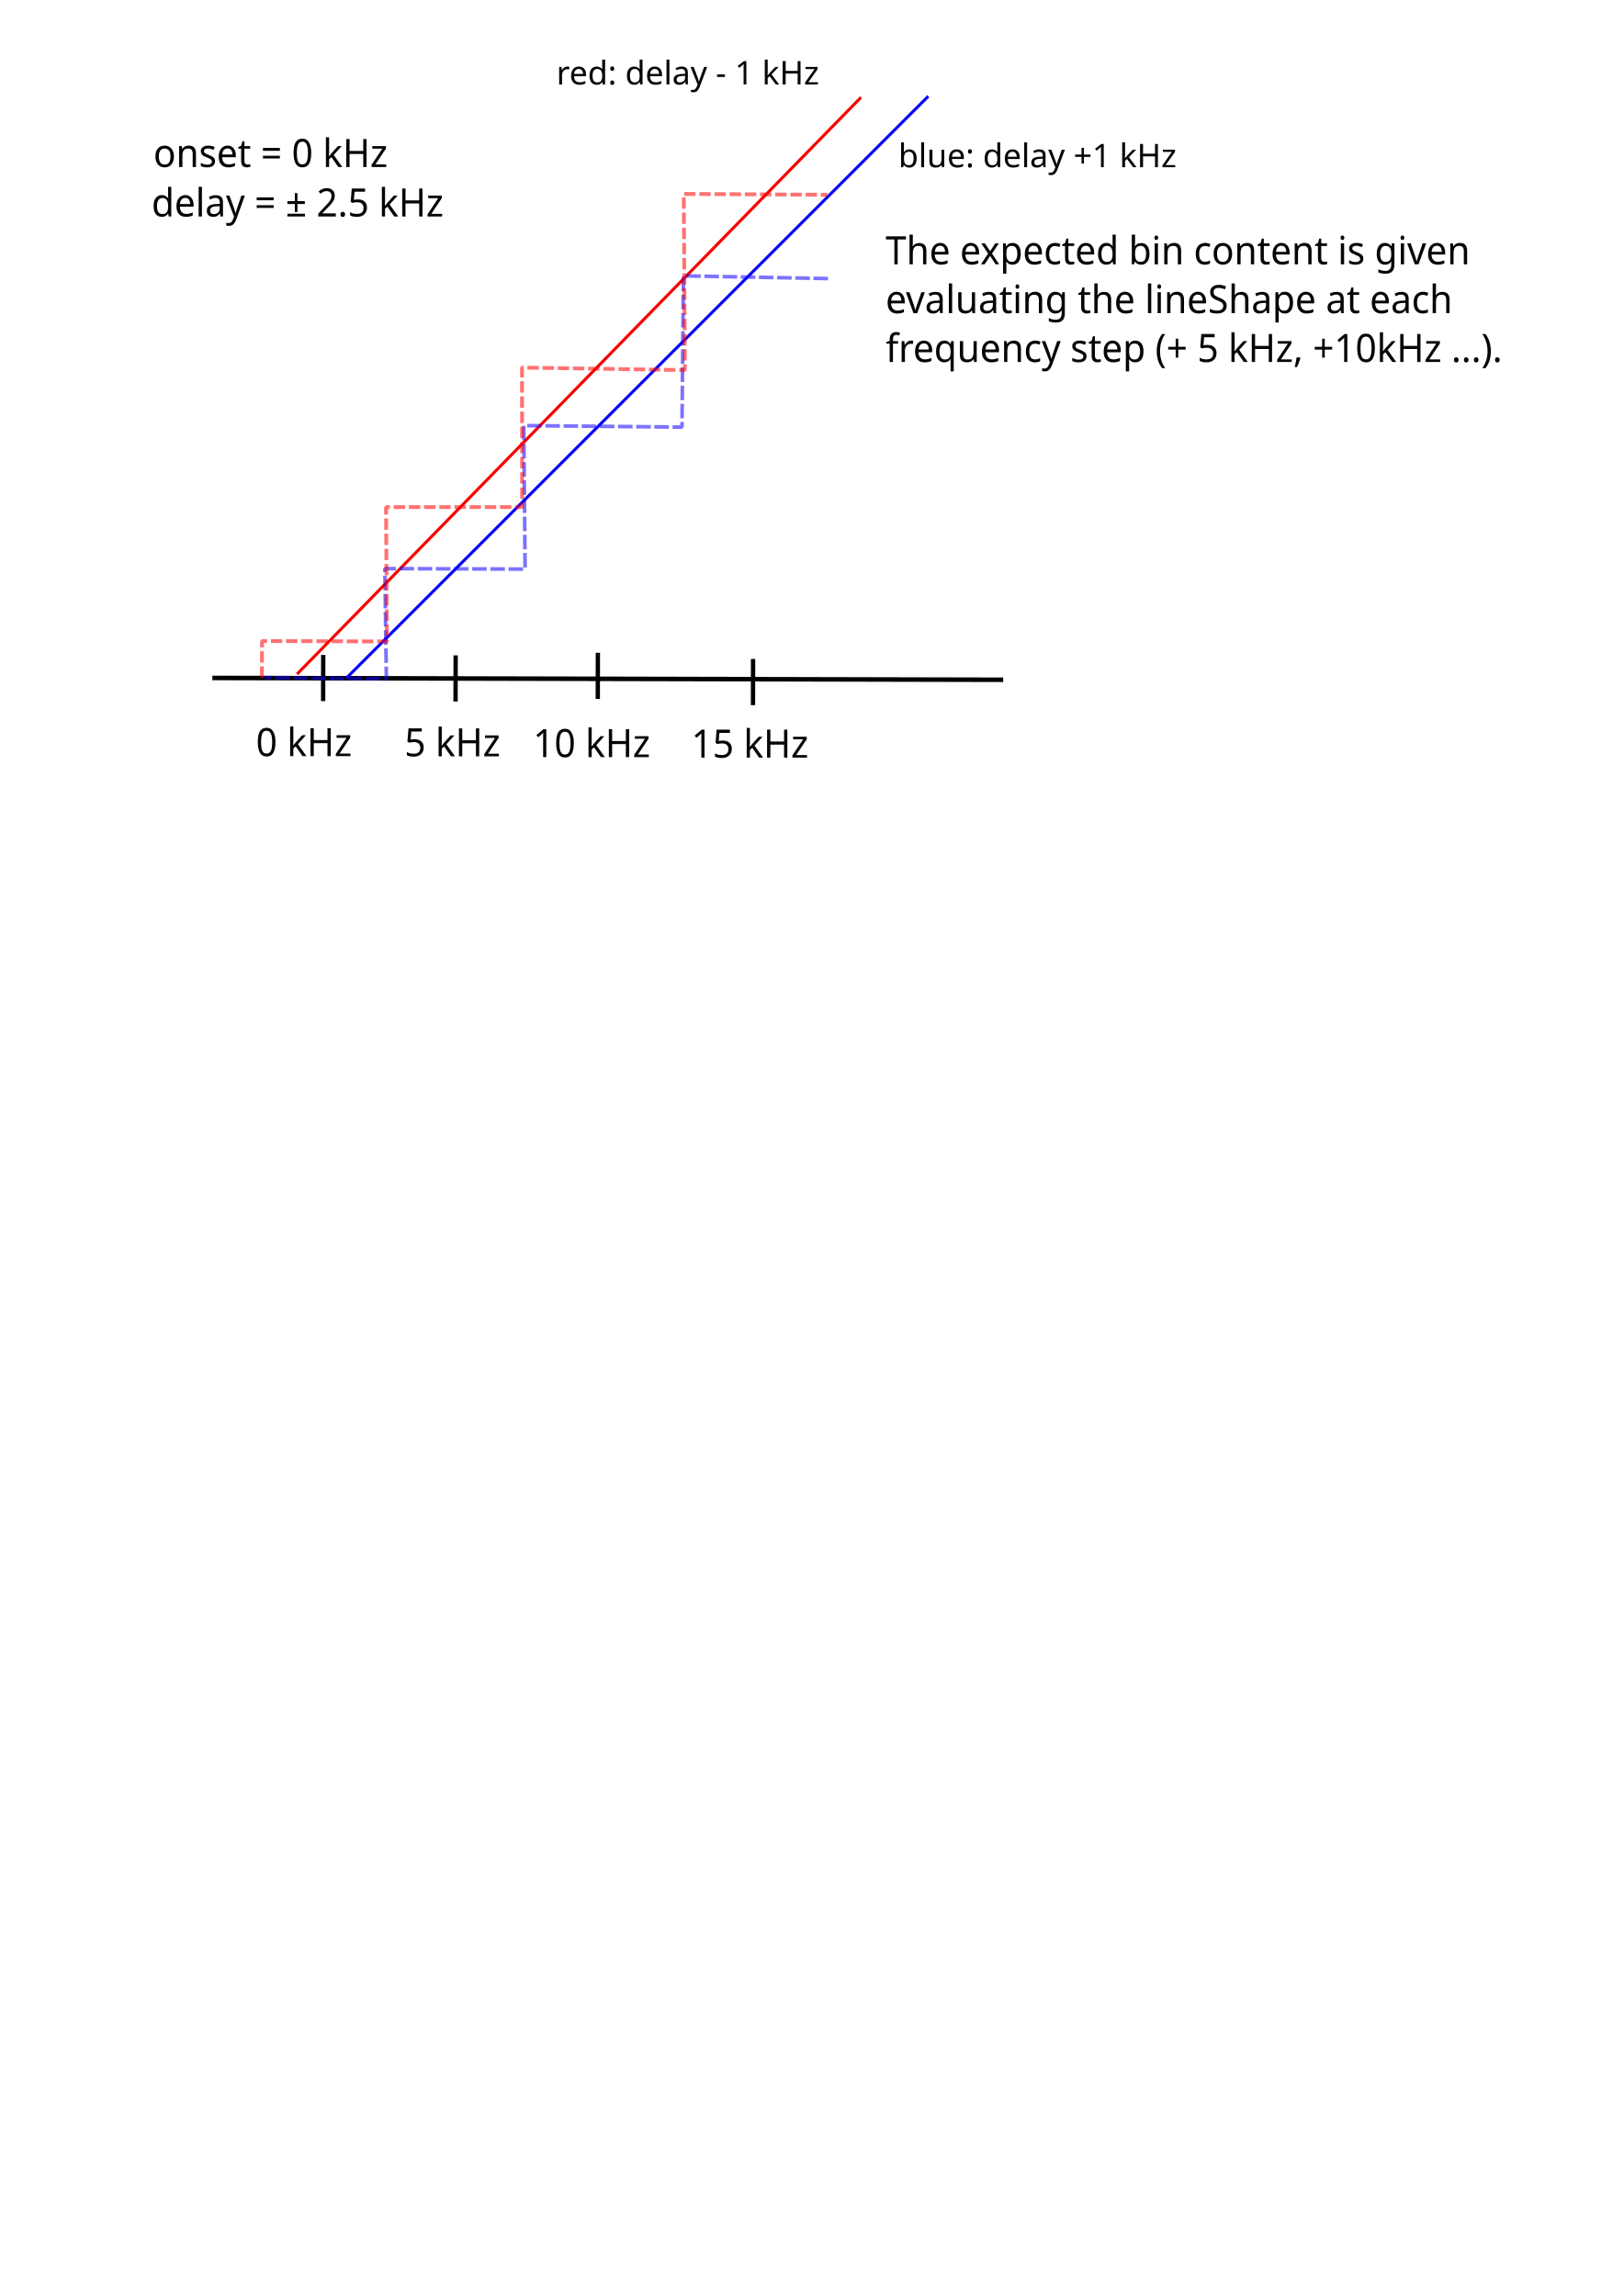
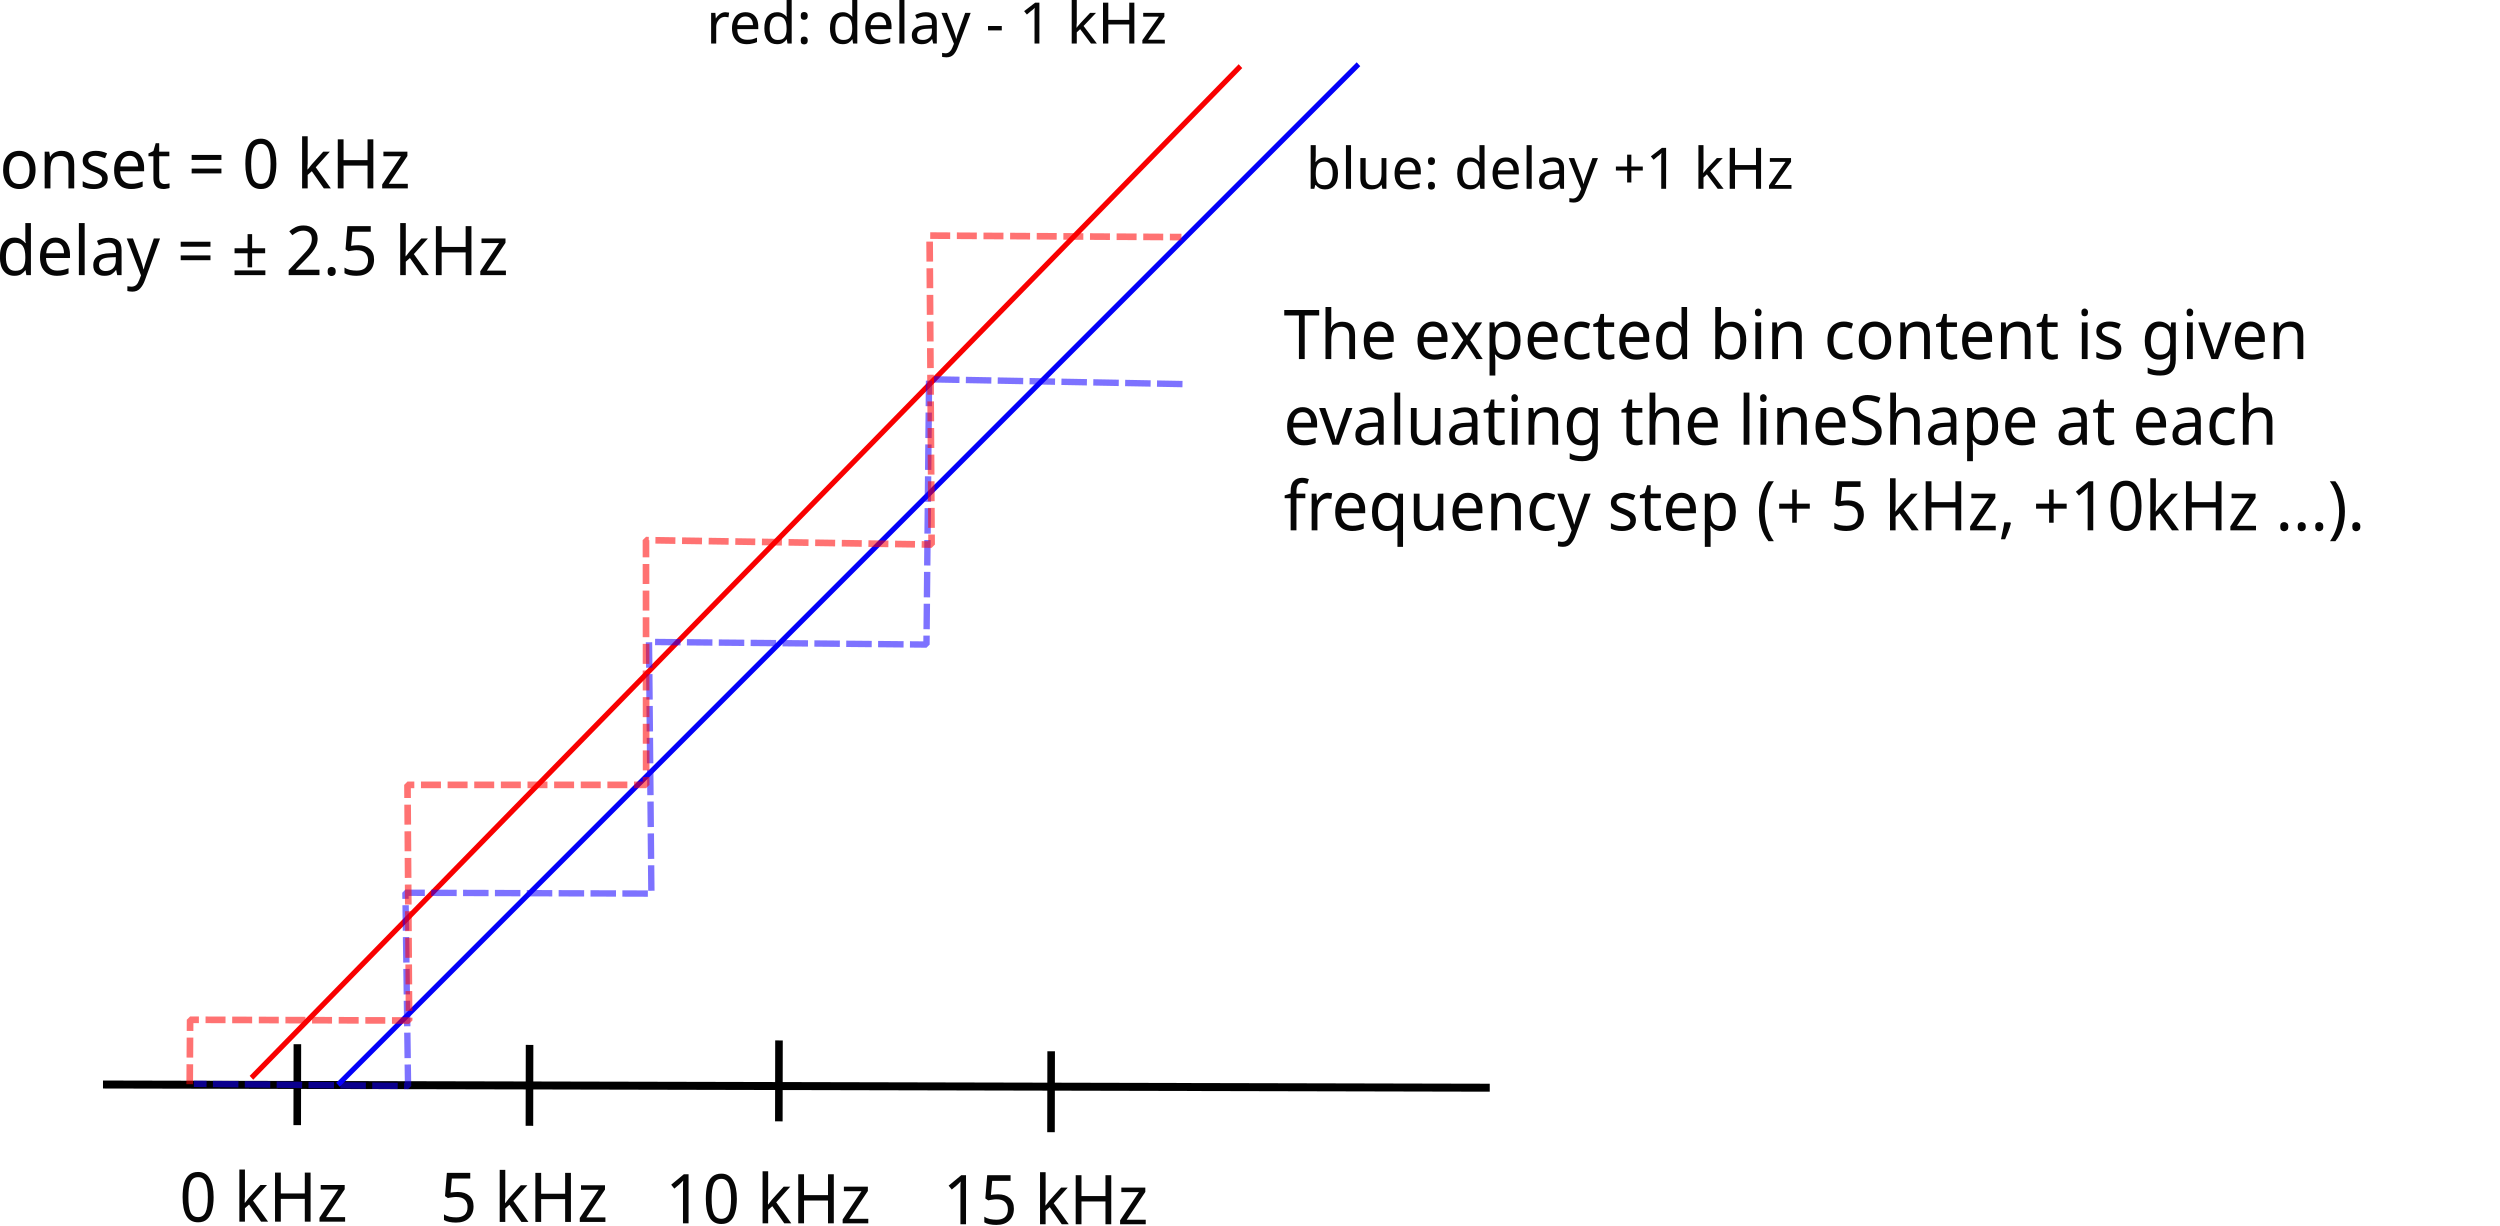
- <svg xmlns="http://www.w3.org/2000/svg" width="210mm" height="297mm" viewBox="0 0 210 297" version="1.1" id="svg1">
+ <svg xmlns="http://www.w3.org/2000/svg" width="184.385mm" height="90.366mm" viewBox="0 0 184.385 90.366" version="1.1" id="svg1">
  <defs id="defs1">
    </defs>
-   <g id="layer1">
+   <g id="layer1" transform="translate(-19.872,-7.708992)">
    <path style="fill:#000000;fill-opacity:0.973;stroke:#000000;stroke-width:0.491;stroke-linejoin:bevel;stroke-miterlimit:0.2;stroke-opacity:1" d="m 30.364,103.107 c 41.262,0.066 82.525,0.131 123.787,0.197" id="path2" transform="matrix(0.8262557,0,0,1.198599,2.37955,-35.88803)" />
    <path style="fill:none;fill-opacity:0.973;stroke:#000000;stroke-width:0.491;stroke-linejoin:bevel;stroke-miterlimit:0.2;stroke-opacity:1" d="m 63.757,125.725 c -0.003,1.667 -0.007,3.334 -0.01,5.001" id="path4" transform="matrix(1.13664,0,0,1.193508,-13.53902,-65.27915)" />
    <path style="fill:none;fill-opacity:0.973;stroke:#000000;stroke-width:0.491;stroke-linejoin:bevel;stroke-miterlimit:0.2;stroke-opacity:1" d="m 63.757,125.725 c -0.003,1.667 -0.007,3.334 -0.01,5.001" id="path4-3" transform="matrix(1.13664,0,0,1.193508,4.856736,-65.60865)" />
    <path style="fill:none;fill-opacity:0.973;stroke:#000000;stroke-width:0.491;stroke-linejoin:bevel;stroke-miterlimit:0.2;stroke-opacity:1" d="m 63.757,125.725 c -0.003,1.667 -0.007,3.334 -0.01,5.001" id="path4-1" transform="matrix(1.13664,0,0,1.193508,24.93035,-64.80848)" />
    <path style="fill:none;fill-opacity:0.973;stroke:#000000;stroke-width:0.491;stroke-linejoin:bevel;stroke-miterlimit:0.2;stroke-opacity:1" d="m 63.757,125.725 c -0.003,1.667 -0.007,3.334 -0.01,5.001" id="path4-36" transform="matrix(1.13664,0,0,1.193508,-30.66414,-65.3306)" />
    <text xml:space="preserve" style="font-size:4.931px;font-family:sans-serif;-inkscape-font-specification:sans-serif;fill:#000000;fill-opacity:0.973;stroke:none;stroke-width:0.572;stroke-linejoin:bevel;stroke-miterlimit:0.2;stroke-opacity:1" x="33.929" y="95.454" id="text5" transform="scale(0.9758853,1.024711)">
      <tspan id="tspan5" style="fill:#000000;fill-opacity:0.973;stroke:none;stroke-width:0.572" x="33.929" y="95.454">0 kHz</tspan>
    </text>
    <text xml:space="preserve" style="font-size:4.931px;font-family:sans-serif;-inkscape-font-specification:sans-serif;fill:#000000;fill-opacity:0.973;stroke:none;stroke-width:0.572;stroke-linejoin:bevel;stroke-miterlimit:0.2;stroke-opacity:1" x="53.606" y="95.472" id="text6" transform="scale(0.9758853,1.024711)">
      <tspan id="tspan6" style="stroke-width:0.572" x="53.606" y="95.472">5 kHz</tspan>
    </text>
    <text xml:space="preserve" style="font-size:4.931px;font-family:sans-serif;-inkscape-font-specification:sans-serif;fill:#000000;fill-opacity:0.973;stroke:none;stroke-width:0.572;stroke-linejoin:bevel;stroke-miterlimit:0.2;stroke-opacity:1" x="70.654" y="95.575" id="text7" transform="scale(0.9758853,1.024711)">
      <tspan id="tspan7" style="stroke-width:0.572" x="70.654" y="95.575">10 kHz</tspan>
    </text>
    <text xml:space="preserve" style="font-size:4.931px;font-family:sans-serif;-inkscape-font-specification:sans-serif;fill:#000000;fill-opacity:0.973;stroke:none;stroke-width:0.572;stroke-linejoin:bevel;stroke-miterlimit:0.2;stroke-opacity:1" x="91.622" y="95.64" id="text8" transform="scale(0.9758853,1.024711)">
      <tspan id="tspan8" style="stroke-width:0.572" x="91.622" y="95.64">15 kHz</tspan>
    </text>
    <text xml:space="preserve" style="font-size:4.931px;font-family:sans-serif;-inkscape-font-specification:sans-serif;fill:#000000;fill-opacity:0.973;stroke:none;stroke-width:0.572;stroke-linejoin:bevel;stroke-miterlimit:0.2;stroke-opacity:1" x="20.333" y="21.083" id="text9" transform="scale(0.9758853,1.024711)">
      <tspan id="tspan9" style="stroke-width:0.572" x="20.333" y="21.083">onset = 0 kHz</tspan>
    </text>
    <path style="fill:#000000;fill-opacity:0.973;stroke:#f80000;stroke-width:0.333;stroke-linejoin:bevel;stroke-miterlimit:0.2;stroke-dasharray:none;stroke-dashoffset:0;stroke-opacity:1" d="M 50.305,127.535 C 71.697,106.696 93.089,85.857 114.481,65.018" id="path9" transform="matrix(1.13664,0,0,1.193508,-18.7619,-65.01197)" />
    <text xml:space="preserve" style="font-size:4.931px;font-family:sans-serif;-inkscape-font-specification:sans-serif;fill:#000000;fill-opacity:0.973;stroke:none;stroke-width:0.688;stroke-linejoin:bevel;stroke-miterlimit:0.2;stroke-dasharray:none;stroke-dashoffset:0;stroke-opacity:1" x="117.376" y="33.37" id="text11" transform="scale(0.9758853,1.024711)">
      <tspan style="stroke-width:0.688" x="117.376" y="33.37" id="tspan3">The expected bin content is given </tspan>
      <tspan style="stroke-width:0.688" x="117.376" y="39.533" id="tspan14">evaluating the lineShape at each </tspan>
      <tspan style="stroke-width:0.688" x="117.376" y="45.697" id="tspan24">frequency step (+ 5 kHz, +10kHz ...).</tspan>
      <tspan style="stroke-width:0.688" x="117.376" y="51.86" id="tspan2" />
    </text>
    <text xml:space="preserve" style="font-size:4.931px;font-family:sans-serif;-inkscape-font-specification:sans-serif;fill:#000000;fill-opacity:0.973;stroke-width:0.688;stroke-linejoin:bevel;stroke-miterlimit:0.2" x="20.091" y="27.329" id="text1" transform="scale(0.9758853,1.024711)">
      <tspan id="tspan1" style="stroke-width:0.688" x="20.091" y="27.329">delay = ± 2.5 kHz</tspan>
    </text>
    <path style="fill:#000000;fill-opacity:0.973;stroke:#0300f8;stroke-width:0.333;stroke-linejoin:bevel;stroke-miterlimit:0.2;stroke-dasharray:none;stroke-dashoffset:0;stroke-opacity:1" d="M 48.261,128.085 C 70.334,107.063 92.407,86.04 114.481,65.018" id="path9-9" transform="matrix(1.13664,0,0,1.193508,-10.05865,-65.15336)" />
    <path style="fill:none;fill-opacity:0.973;stroke:#1500ff;stroke-width:0.47;stroke-linejoin:bevel;stroke-miterlimit:0.2;stroke-dasharray:1.88, 0.47;stroke-dashoffset:0;stroke-opacity:0.554" d="m 107.085,36.037 -18.691,-0.355 -0.191,19.566 -20.464,-0.194 0.176,18.562 -18.141,-0.064 0.194,14.256 -15.797,-0.165" id="path5" />
    <text xml:space="preserve" style="font-size:4.233px;font-family:sans-serif;-inkscape-font-specification:sans-serif;fill:#000000;fill-opacity:0.973;stroke:none;stroke-width:0.47;stroke-linejoin:bevel;stroke-miterlimit:0.2;stroke-dasharray:1.88, 0.47;stroke-dashoffset:0;stroke-opacity:0.554" x="71.962" y="10.925" id="text10">
      <tspan id="tspan10" style="fill:#000000;fill-opacity:0.973;stroke:none;stroke-width:0.47" x="71.962" y="10.925">red: delay - 1 kHz</tspan>
    </text>
    <text xml:space="preserve" style="font-size:4.233px;font-family:sans-serif;-inkscape-font-specification:sans-serif;fill:#000000;fill-opacity:0.973;stroke:none;stroke-width:0.47;stroke-linejoin:bevel;stroke-miterlimit:0.2;stroke-dasharray:1.88, 0.47;stroke-dashoffset:0;stroke-opacity:0.554" x="116.179" y="21.636" id="text12">
      <tspan id="tspan11" style="stroke-width:0.47" x="116.179" y="21.636">blue: delay +1 kHz</tspan>
    </text>
    <path style="fill:none;fill-opacity:0.973;stroke:#ff0000;stroke-width:0.491;stroke-linejoin:bevel;stroke-miterlimit:0.2;stroke-dasharray:1.473, 0.491;stroke-dashoffset:0;stroke-opacity:0.554" d="m 33.864,87.674 0.029,-4.753 16.152,0.055 -0.119,-17.38 17.601,5.29e-4 -0.011,-18.05 21.066,0.326 -0.149,-22.788 18.575,0.111" id="path1" />
  </g>
</svg>
